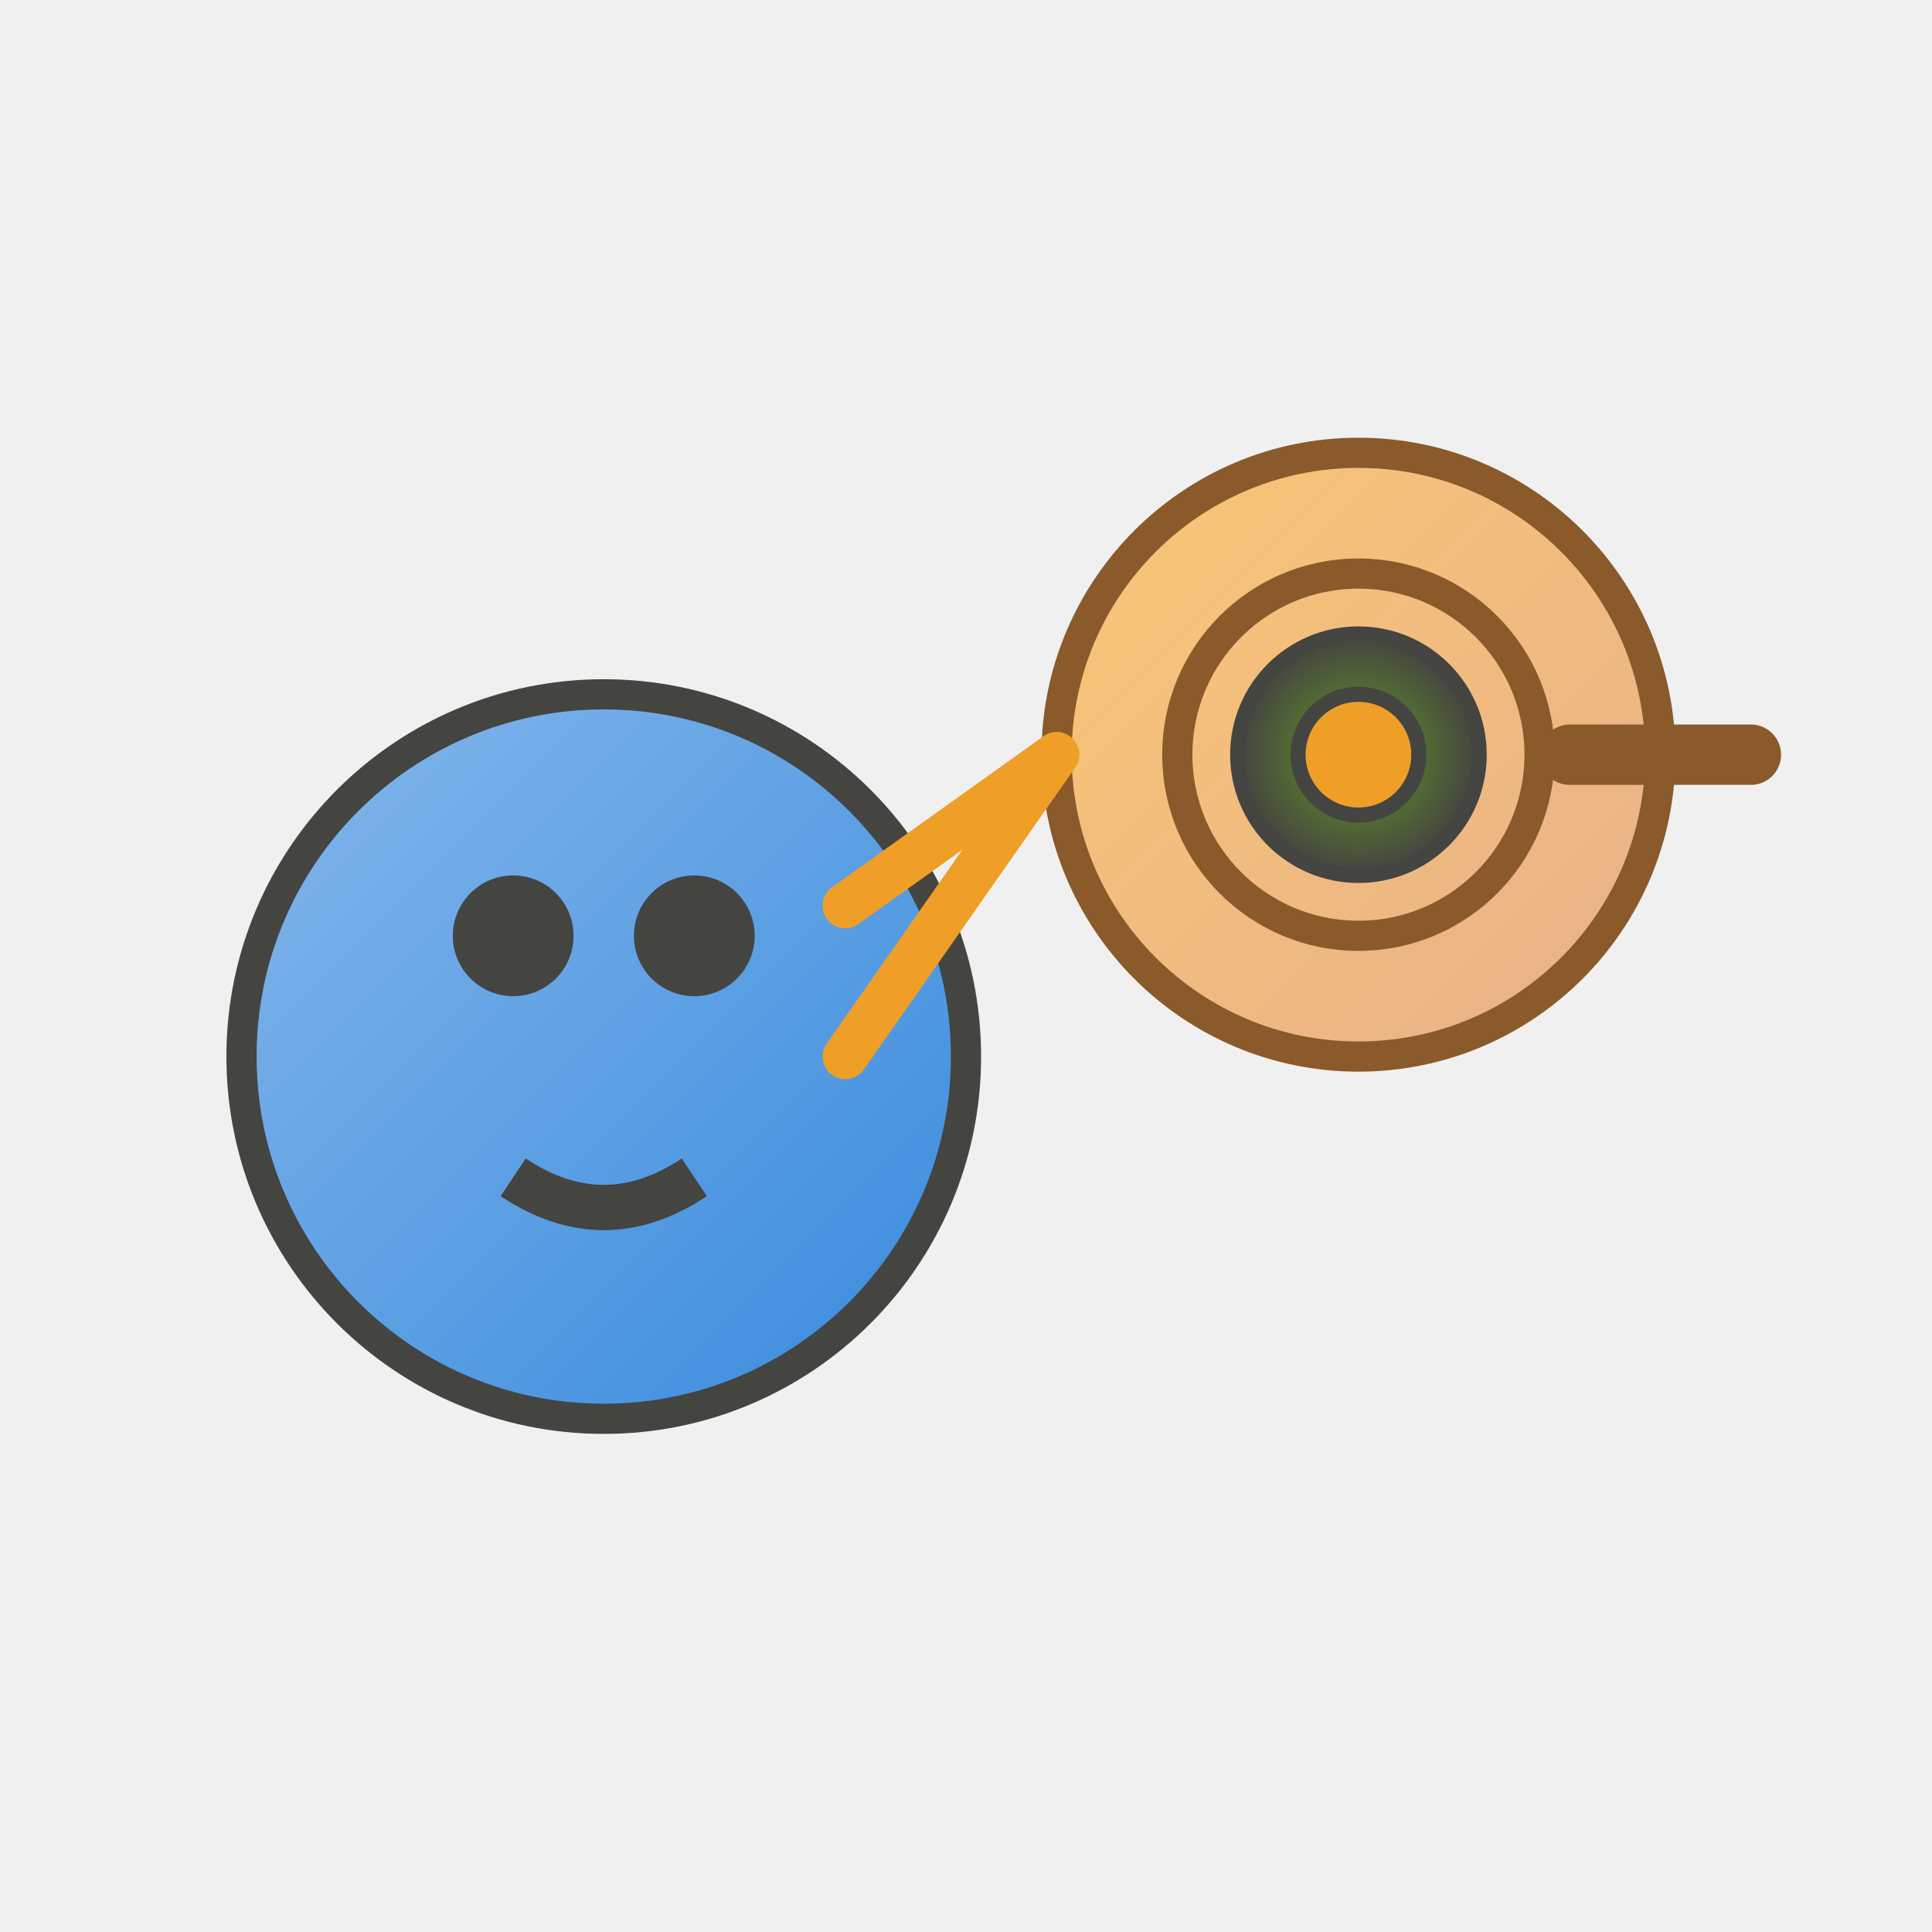
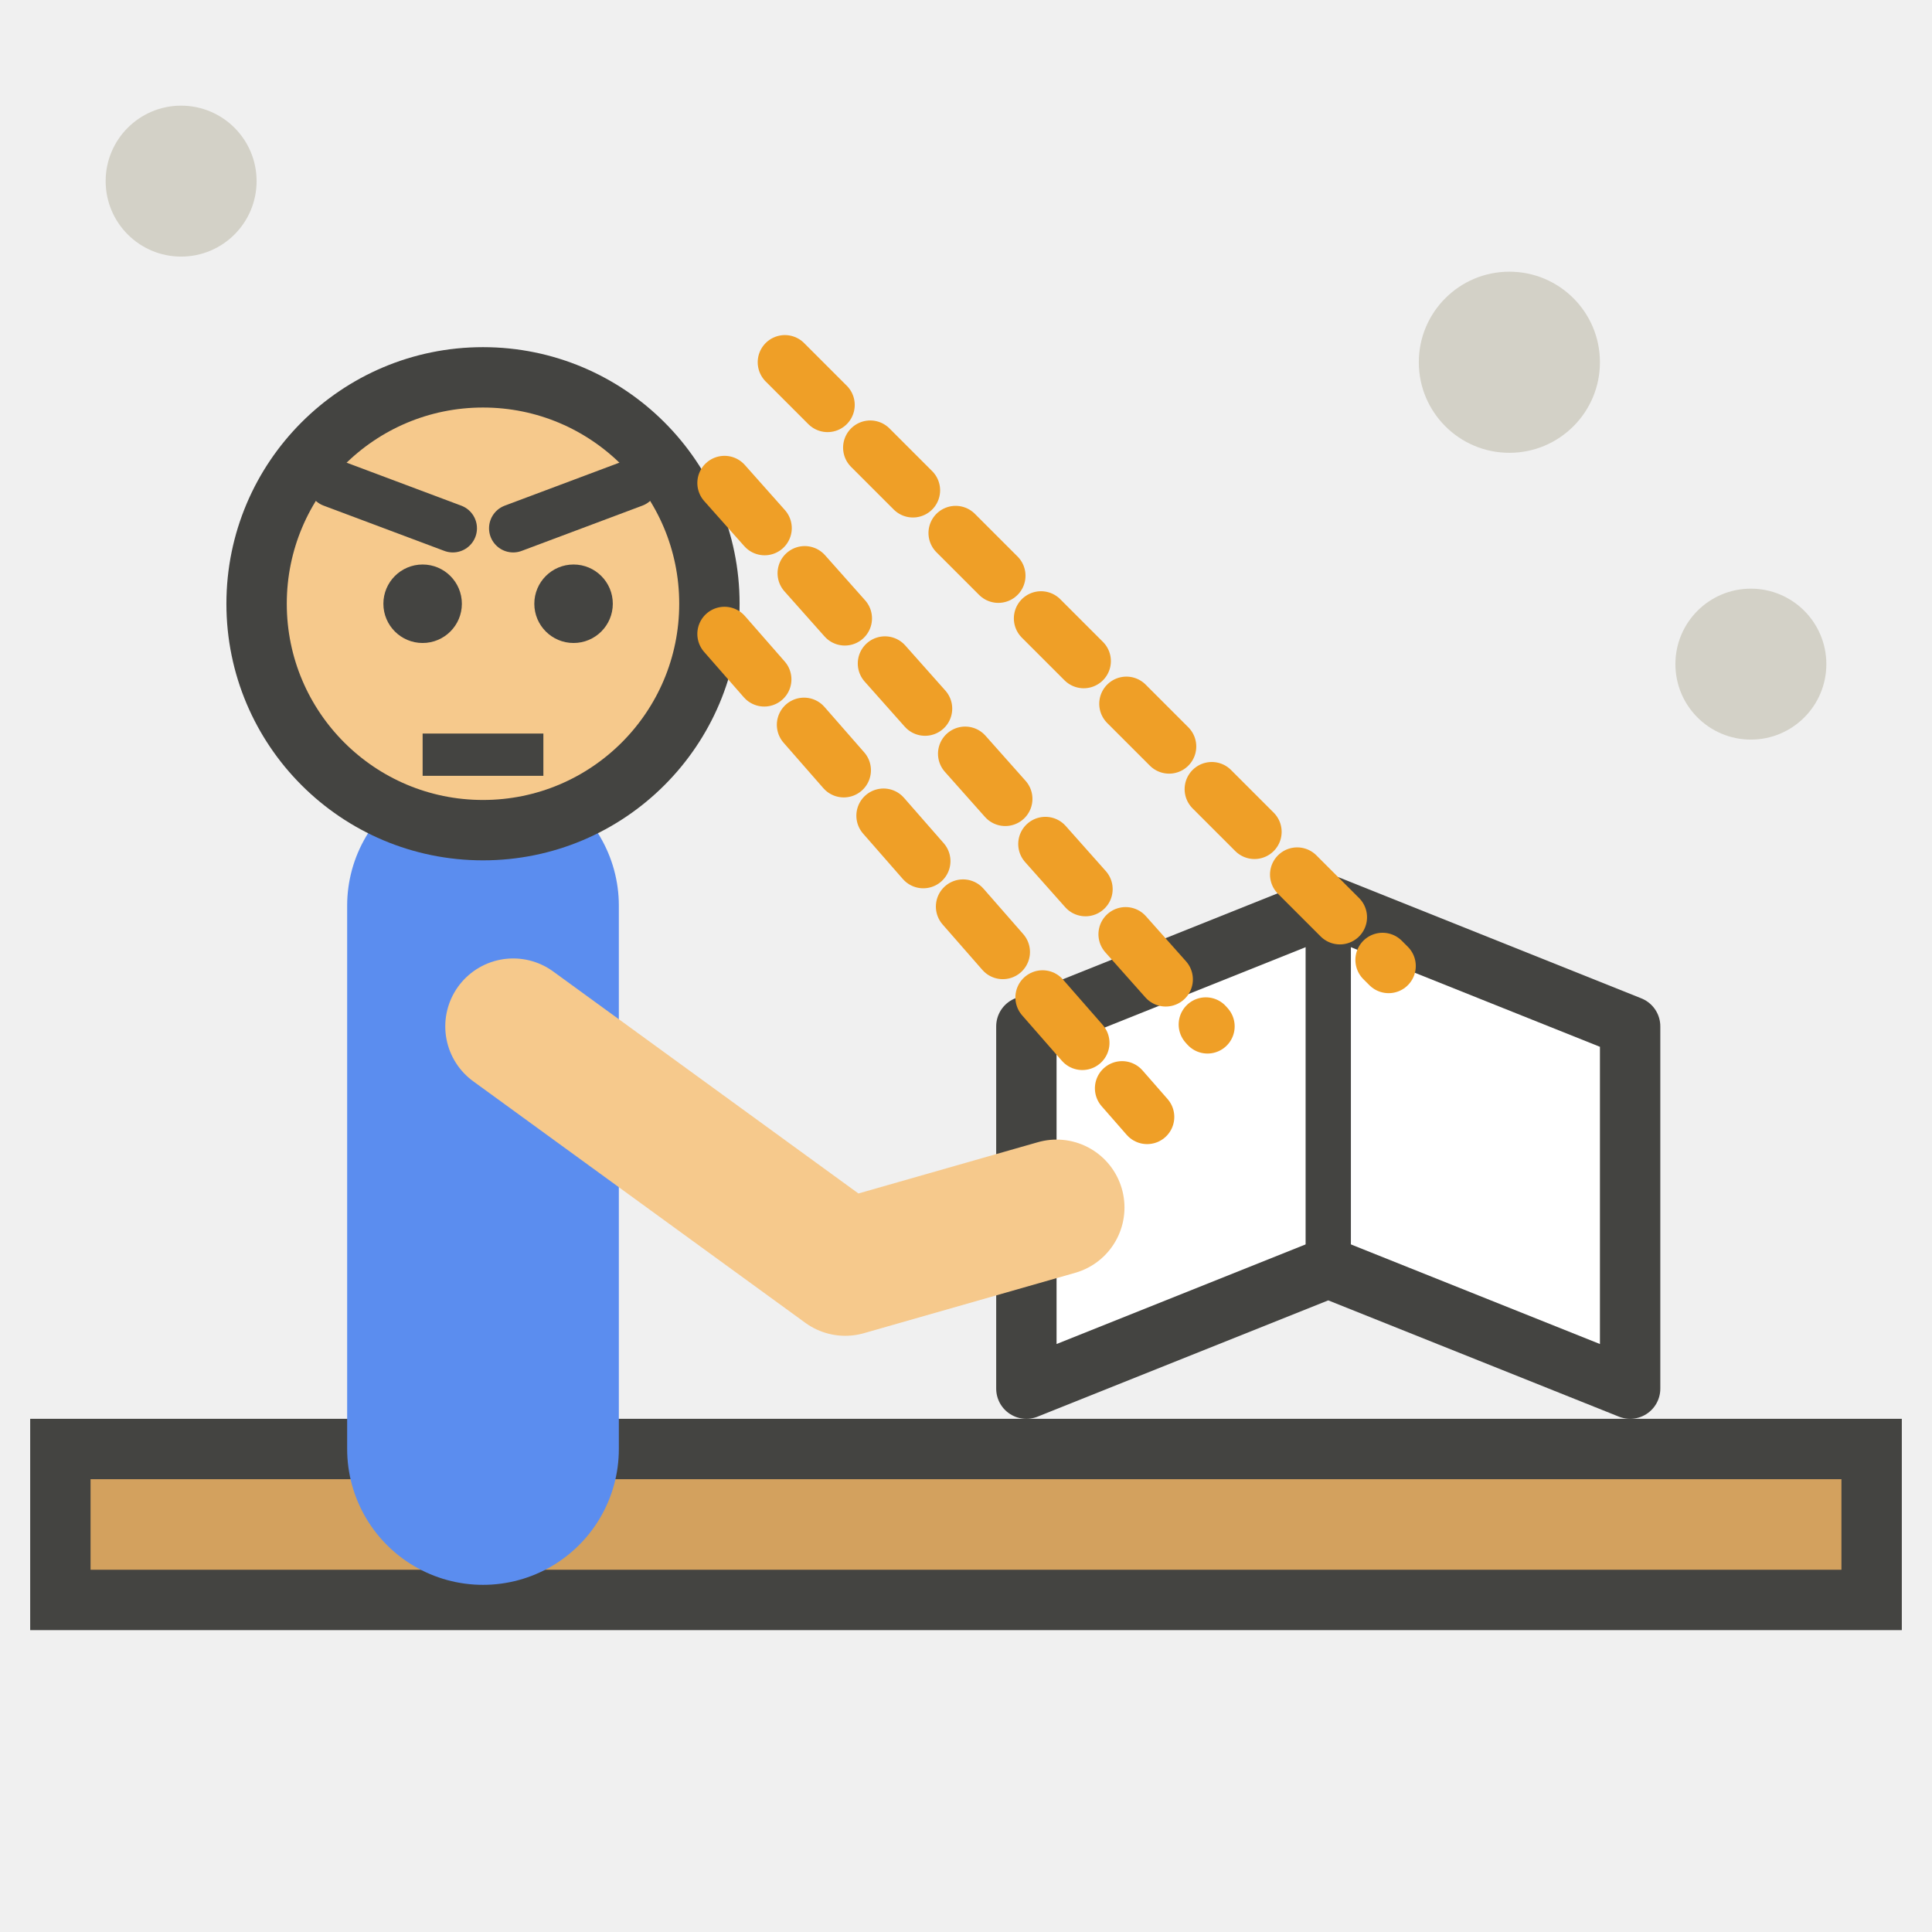
<svg xmlns="http://www.w3.org/2000/svg" viewBox="0 0 64 64">
-   <defs>
-     <linearGradient id="personGrad" x1="0%" y1="0%" x2="100%" y2="100%">
-       <stop offset="0%" style="stop-color:#85B7EB" />
-       <stop offset="100%" style="stop-color:#378ADD" />
-     </linearGradient>
-     <linearGradient id="focusGrad" x1="0%" y1="0%" x2="100%" y2="100%">
-       <stop offset="0%" style="stop-color:#FAC775" />
-       <stop offset="100%" style="stop-color:#E8B08A" />
-     </linearGradient>
-     <radialGradient id="targetGrad" cx="50%" cy="50%" r="50%" fx="50%" fy="50%">
-       <stop offset="0%" style="stop-color:#639922" />
-       <stop offset="100%" style="stop-color:#444441" />
-     </radialGradient>
-   </defs>
-   <circle cx="20" cy="35" r="12" fill="url(#personGrad)" stroke="#444441" stroke-width="1" />
-   <circle cx="17" cy="31" r="2" fill="#444441" />
-   <circle cx="23" cy="31" r="2" fill="#444441" />
-   <path d="M17 39 Q20 41 23 39" stroke="#444441" stroke-width="1.5" fill="none" />
-   <circle cx="45" cy="25" r="10" fill="url(#focusGrad)" stroke="#8A5A2B" stroke-width="1" />
-   <circle cx="45" cy="25" r="6" fill="none" stroke="#8A5A2B" stroke-width="1" />
-   <path d="M52 25 L58 25" stroke="#8A5A2B" stroke-width="2" stroke-linecap="round" />
-   <path d="M35 25 L28 30" stroke="#EF9F27" stroke-width="1.5" fill="none" stroke-linecap="round" />
-   <path d="M35 25 L28 35" stroke="#EF9F27" stroke-width="1.5" fill="none" stroke-linecap="round" />
-   <circle cx="45" cy="25" r="4" fill="url(#targetGrad)" stroke="#444441" stroke-width="0.5" />
-   <circle cx="45" cy="25" r="2" fill="#EF9F27" stroke="#444441" stroke-width="0.5" />
+   <rect x="2" y="48" width="60" height="5" fill="#D3A15E" stroke="#444441" stroke-width="2" />
+   <path d="M34 46l10-4 10 4v-12l-10-4-10 4z" fill="#FFFFFF" stroke="#444441" stroke-width="2" stroke-linejoin="round" />
+   <path d="M44 30v12" stroke="#444441" stroke-width="1.5" />
+   <path d="M16 30L16 48" fill="none" stroke="#5B8DEF" stroke-width="9" stroke-linecap="round" stroke-linejoin="round" />
+   <path d="M17 34L28 42L35 40" fill="none" stroke="#F6C98C" stroke-width="4.5" stroke-linecap="round" stroke-linejoin="round" />
+   <circle cx="16" cy="20" r="7.5" fill="#F6C98C" stroke="#444441" stroke-width="2" />
+   <path d="M11 16l4 1.5M21 16l-4 1.5" stroke="#444441" stroke-width="1.6" stroke-linecap="round" />
+   <circle cx="14" cy="20" r="1.3" fill="#444441" />
+   <circle cx="19" cy="20" r="1.3" fill="#444441" />
+   <path d="M14 25h4" stroke="#444441" stroke-width="1.4" />
+   <path d="M24 16L40 34M26 12L46 32M24 21L38 37" stroke="#EF9F27" stroke-width="1.8" stroke-dasharray="2 2" stroke-linecap="round" />
+   <circle cx="50" cy="12" r="3" fill="#D3D1C7" />
+   <circle cx="58" cy="22" r="2.5" fill="#D3D1C7" />
+   <circle cx="6" cy="6" r="2.5" fill="#D3D1C7" />
</svg>
